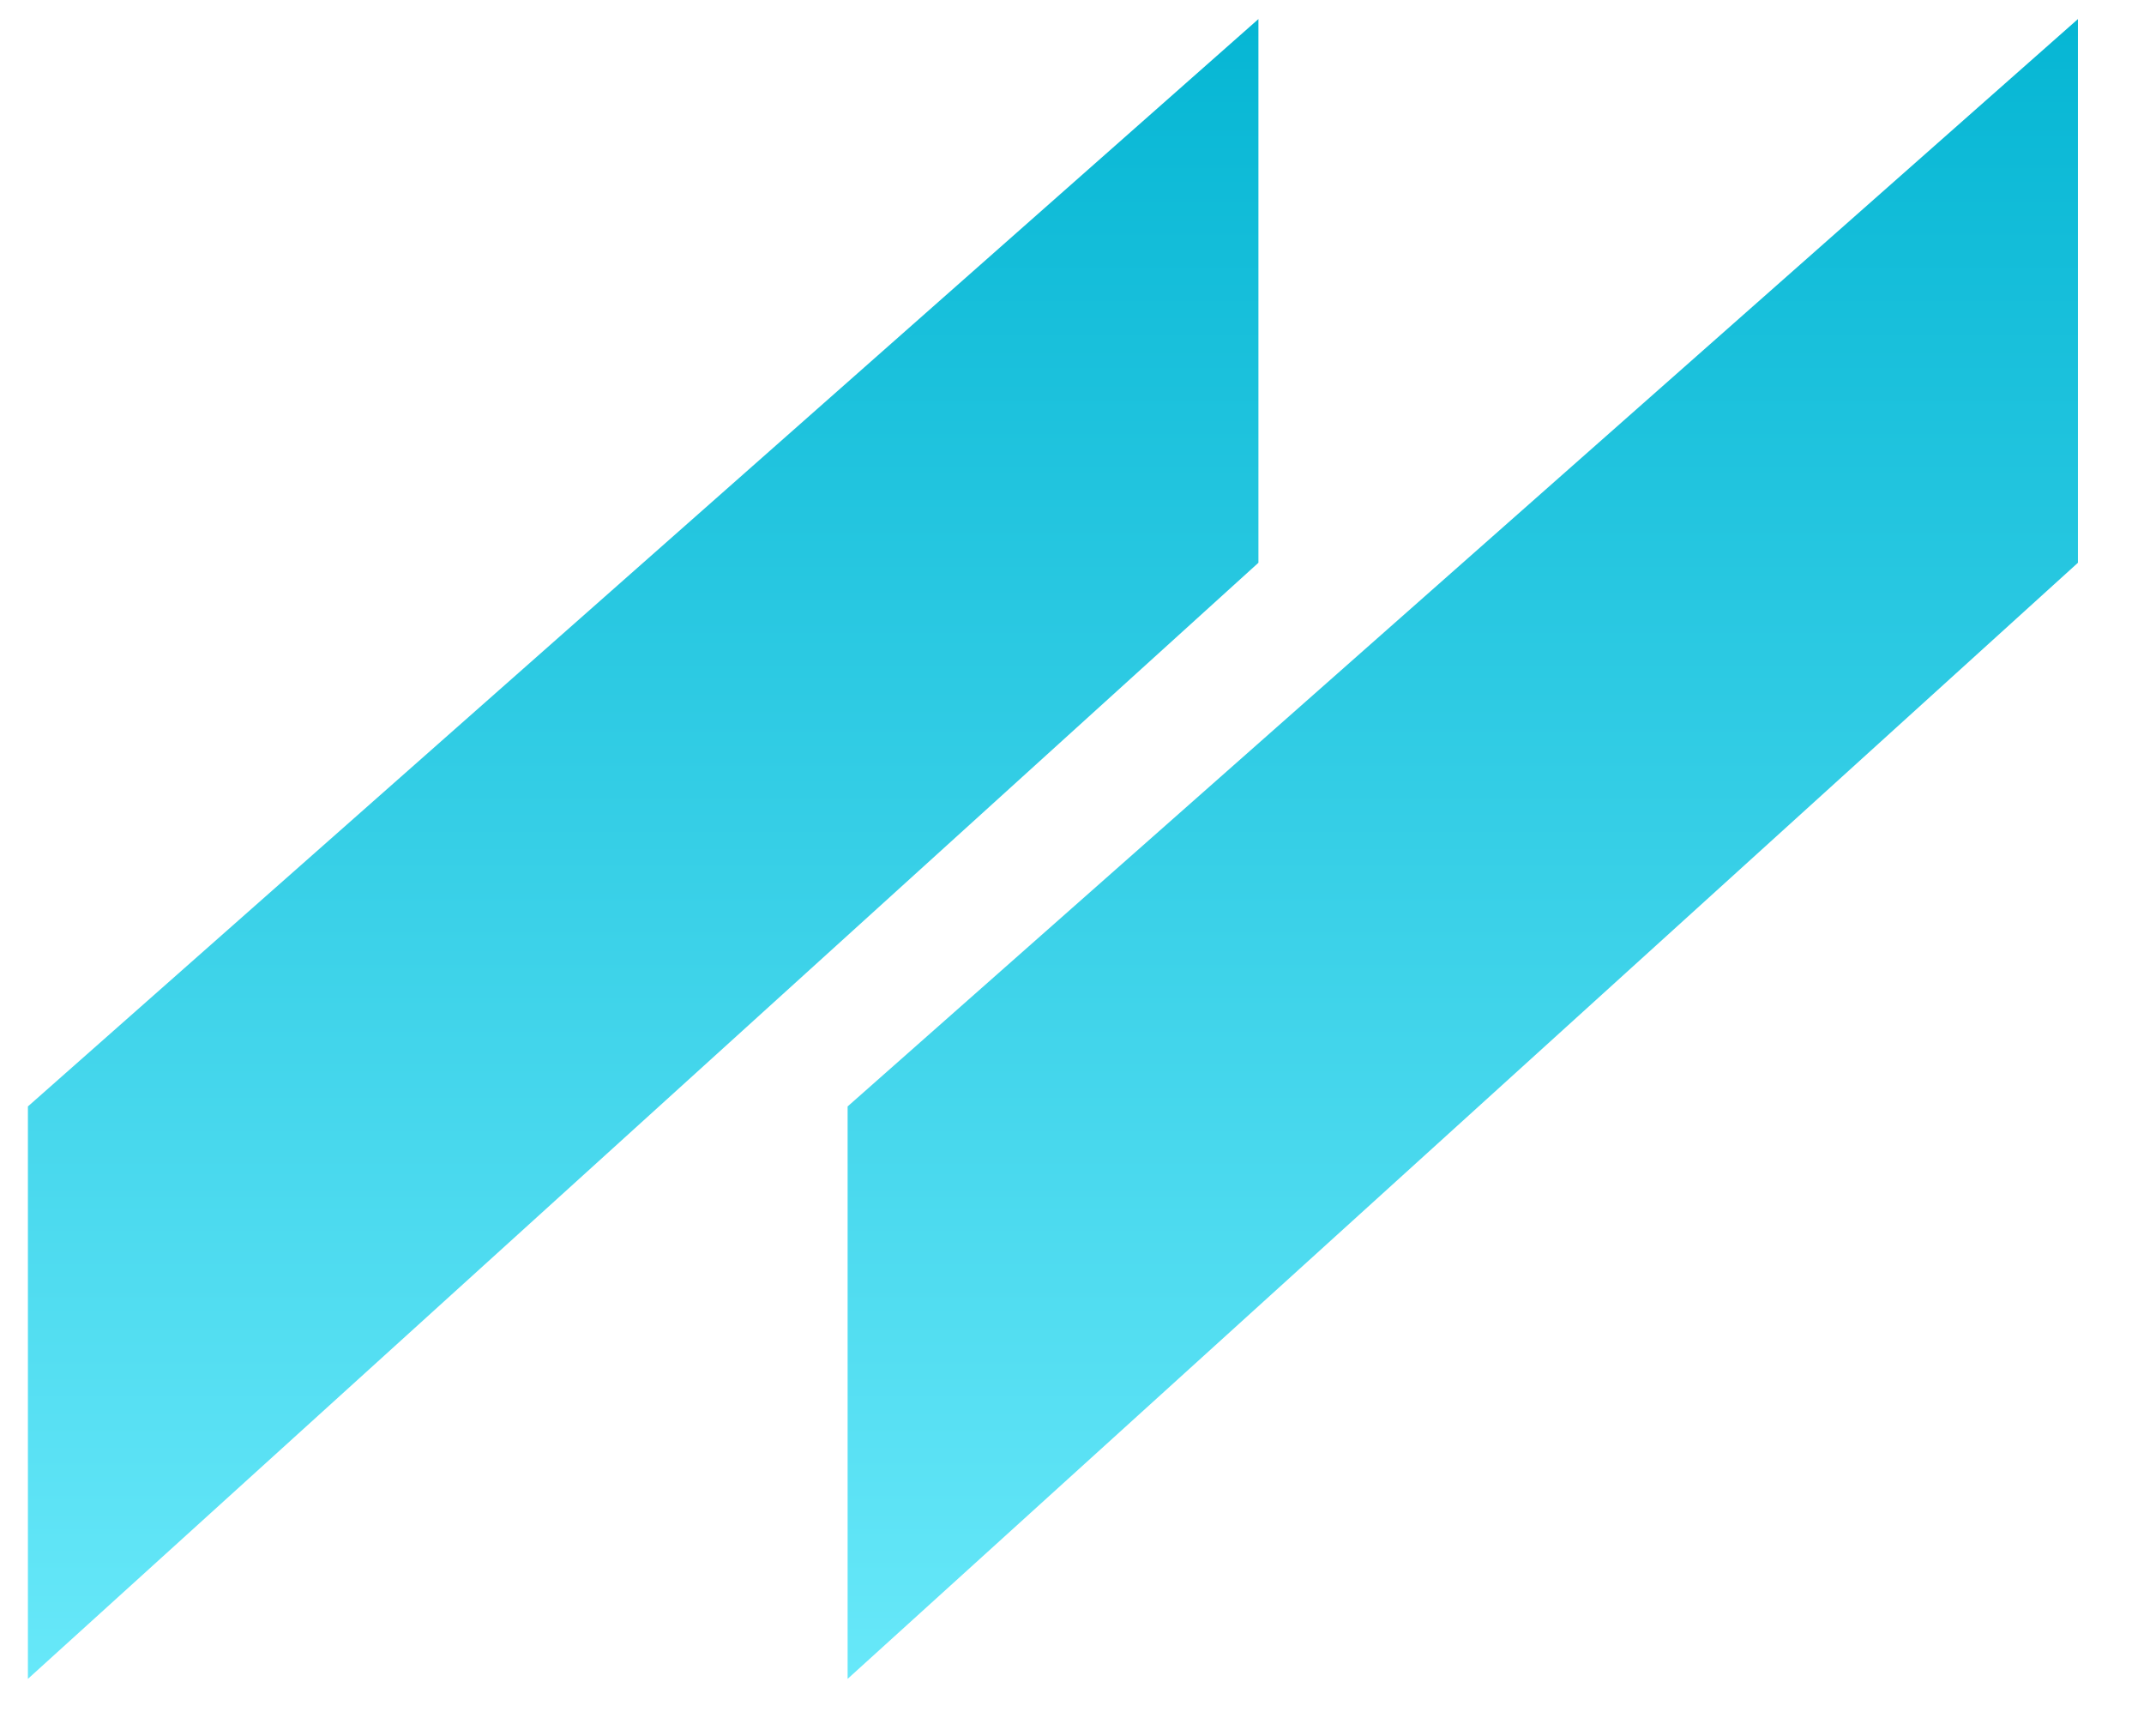
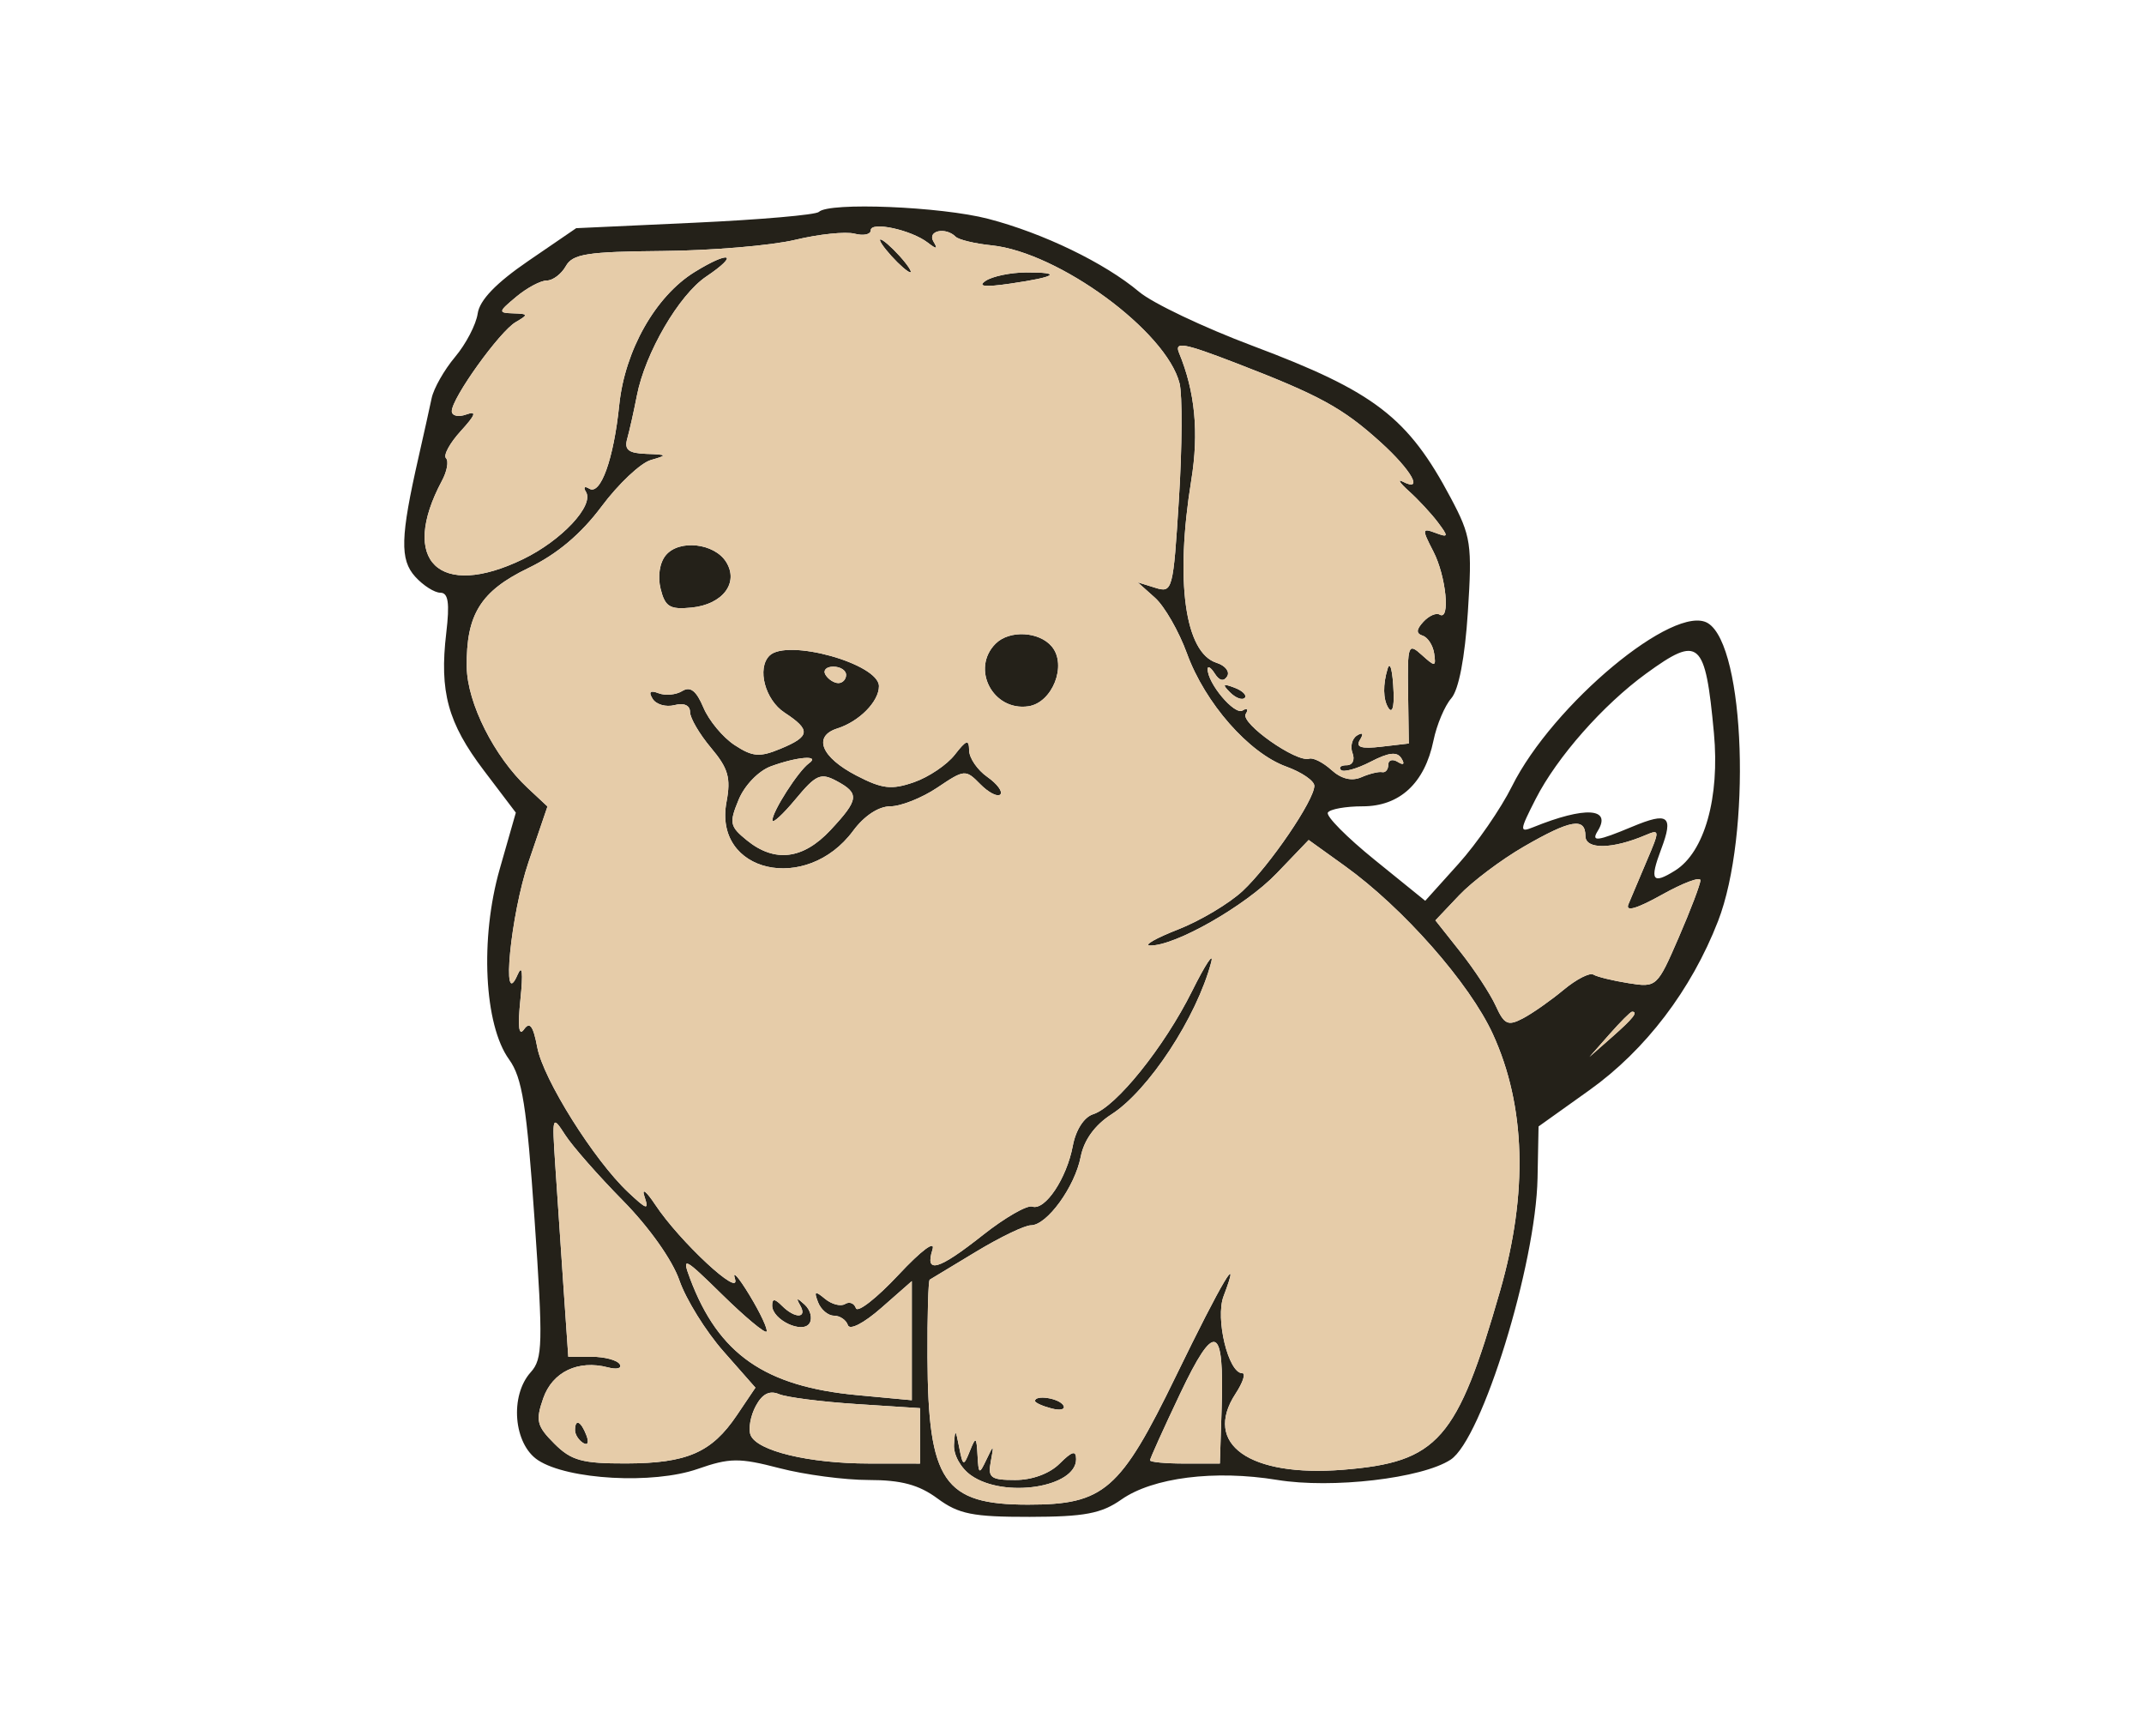
- <svg xmlns="http://www.w3.org/2000/svg" xmlns:xlink="http://www.w3.org/1999/xlink" version="1.1" preserveAspectRatio="xMidYMid meet" viewBox="344.564 330.278 111.737 91.218" width="53.87" height="43.61">
-   <defs>
-     <path d="M453.3 331.28L453.3 359.85L388.64 418.5L388.64 388.42L453.3 331.28Z" id="aFZf6T5ED" />
-     <linearGradient id="gradientb2ThqnP5Op" gradientUnits="userSpaceOnUse" x1="420.97" y1="331.28" x2="420.97" y2="418.5">
-       <stop style="stop-color: #06b6d4;stop-opacity: 1" offset="0%" />
-       <stop style="stop-color: #67e8f9;stop-opacity: 1" offset="100%" />
-     </linearGradient>
-     <path d="M410.23 331.28L410.23 359.85L345.56 418.5L345.56 388.42L410.23 331.28Z" id="a9fehgwfM" />
-     <linearGradient id="gradientk1wNV9Ostb" gradientUnits="userSpaceOnUse" x1="377.89" y1="331.28" x2="377.89" y2="418.5">
-       <stop style="stop-color: #06b6d4;stop-opacity: 1" offset="0%" />
-       <stop style="stop-color: #67e8f9;stop-opacity: 1" offset="100%" />
-     </linearGradient>
-   </defs>
-   <g>
-     <g>
-       <use xlink:href="#aFZf6T5ED" opacity="1" fill="url(#gradientb2ThqnP5Op)" />
-     </g>
-     <g>
-       <use xlink:href="#a9fehgwfM" opacity="1" fill="url(#gradientk1wNV9Ostb)" />
-     </g>
-   </g>
+ <svg xmlns="http://www.w3.org/2000/svg" width="53.87" height="43.61" viewBox="0 0 261 193" version="1.1">
+   <path d="M 99.684 16.649 C 99.328 17.006, 92.535 17.597, 84.589 17.963 L 70.143 18.629 64.321 22.611 C 60.393 25.299, 58.387 27.382, 58.151 29.020 C 57.959 30.354, 56.722 32.730, 55.401 34.300 C 54.080 35.870, 52.795 38.132, 52.545 39.327 C 52.295 40.522, 51.578 43.750, 50.953 46.500 C 48.741 56.221, 48.664 58.971, 50.545 61.050 C 51.516 62.122, 52.894 63, 53.608 63 C 54.574 63, 54.757 64.253, 54.324 67.909 C 53.479 75.049, 54.521 78.860, 58.901 84.635 L 62.795 89.770 60.833 96.635 C 58.416 105.089, 58.932 115.602, 61.971 119.807 C 63.574 122.026, 64.120 125.457, 65.074 139.293 C 66.114 154.386, 66.068 156.268, 64.616 157.872 C 62.028 160.732, 62.515 166.636, 65.500 168.592 C 69.134 170.973, 79.517 171.543, 84.922 169.658 C 88.831 168.294, 89.988 168.283, 94.882 169.558 C 97.928 170.351, 102.819 171, 105.751 171 C 109.710 171, 111.864 171.579, 114.126 173.250 C 116.704 175.155, 118.425 175.498, 125.348 175.487 C 132.020 175.477, 134.075 175.089, 136.512 173.378 C 140.337 170.695, 147.877 169.745, 155.472 170.989 C 162.147 172.083, 173.094 170.808, 176.585 168.530 C 180.410 166.035, 186.969 144.789, 187.174 134.232 L 187.296 127.965 193.477 123.554 C 200.318 118.672, 205.897 111.345, 209.146 102.977 C 213.227 92.463, 212.458 69.546, 207.929 66.717 C 203.910 64.207, 189.022 76.590, 184.051 86.579 C 182.704 89.285, 179.779 93.525, 177.551 96 L 173.500 100.500 167.339 95.511 C 163.950 92.767, 161.389 90.180, 161.648 89.761 C 161.906 89.342, 163.813 89, 165.885 89 C 170.399 89, 173.439 86.178, 174.503 81 C 174.899 79.075, 175.874 76.761, 176.669 75.857 C 177.581 74.821, 178.328 70.936, 178.691 65.343 C 179.225 57.092, 179.080 56.122, 176.621 51.485 C 171.405 41.650, 167.344 38.530, 152.495 32.952 C 146.525 30.710, 140.307 27.753, 138.678 26.382 C 134.492 22.860, 127.003 19.236, 120.307 17.492 C 114.556 15.994, 100.898 15.436, 99.684 16.649 M 106 18.887 C 106 19.396, 105.115 19.581, 104.034 19.299 C 102.952 19.016, 99.697 19.353, 96.800 20.048 C 93.903 20.743, 86.656 21.354, 80.697 21.406 C 71.478 21.486, 69.715 21.761, 68.881 23.250 C 68.342 24.212, 67.298 25, 66.561 25 C 65.824 25, 64.159 25.885, 62.861 26.967 C 60.635 28.821, 60.614 28.937, 62.500 28.997 C 64.323 29.055, 64.347 29.150, 62.773 30.067 C 60.818 31.207, 55 39.314, 55 40.899 C 55 41.470, 55.788 41.654, 56.750 41.308 C 58.077 40.832, 57.914 41.323, 56.079 43.336 C 54.748 44.797, 53.945 46.278, 54.294 46.628 C 54.644 46.977, 54.425 48.206, 53.808 49.358 C 48.578 59.131, 53.463 63.859, 63.680 58.913 C 68.370 56.642, 72.354 52.381, 71.332 50.728 C 70.979 50.158, 71.158 49.980, 71.729 50.333 C 73.112 51.187, 74.709 46.736, 75.383 40.148 C 76.062 33.509, 79.803 26.903, 84.544 23.973 C 88.863 21.303, 90.072 21.763, 85.974 24.517 C 82.661 26.744, 78.544 33.806, 77.533 39 C 77.158 40.925, 76.629 43.288, 76.358 44.250 C 75.976 45.605, 76.501 46.022, 78.683 46.100 C 81.252 46.191, 81.300 46.257, 79.234 46.850 C 77.987 47.207, 75.287 49.750, 73.234 52.500 C 70.719 55.867, 67.807 58.316, 64.316 60 C 58.508 62.801, 56.732 65.656, 56.820 72.048 C 56.881 76.434, 60.173 82.972, 64.228 86.758 L 66.647 89.017 64.349 95.758 C 62.163 102.172, 60.994 114.146, 63.007 109.500 C 63.576 108.188, 63.695 109.220, 63.354 112.500 C 63.010 115.815, 63.156 117.046, 63.788 116.151 C 64.491 115.155, 64.914 115.726, 65.403 118.337 C 66.132 122.218, 72.318 132.077, 76.473 135.976 C 78.772 138.135, 79.026 138.199, 78.449 136.476 C 78.085 135.389, 78.681 135.850, 79.774 137.500 C 82.741 141.979, 90.270 148.969, 89.468 146.500 C 89.111 145.400, 89.910 146.300, 91.245 148.500 C 92.579 150.700, 93.509 152.698, 93.312 152.940 C 93.115 153.182, 90.688 151.157, 87.918 148.440 C 83.277 143.886, 82.971 143.734, 84.007 146.489 C 87.471 155.694, 93.106 159.618, 104.368 160.670 L 111 161.289 111 154.041 L 111 146.793 107.299 150.043 C 105.148 151.931, 103.437 152.812, 103.215 152.146 C 103.005 151.516, 102.244 151, 101.524 151 C 100.803 151, 99.931 150.261, 99.584 149.359 C 99.065 148.005, 99.214 147.933, 100.433 148.945 C 101.247 149.620, 102.344 149.906, 102.871 149.580 C 103.398 149.254, 103.993 149.480, 104.194 150.083 C 104.395 150.685, 106.720 148.868, 109.361 146.045 C 112.189 143.022, 113.896 141.752, 113.514 142.956 C 112.562 145.955, 114.222 145.473, 119.667 141.169 C 122.333 139.062, 125.031 137.510, 125.664 137.721 C 127.222 138.241, 129.854 134.294, 130.600 130.319 C 130.963 128.384, 131.966 126.828, 133.077 126.476 C 135.863 125.591, 141.729 118.292, 145.112 111.500 C 146.756 108.200, 147.803 106.625, 147.439 108 C 145.671 114.682, 139.816 123.600, 135.295 126.500 C 133.288 127.788, 131.958 129.621, 131.562 131.649 C 130.843 135.330, 127.450 140, 125.494 140 C 124.745 140, 121.740 141.446, 118.816 143.214 C 115.892 144.982, 113.356 146.513, 113.181 146.617 C 113.005 146.720, 112.882 150.970, 112.906 156.061 C 112.977 171.195, 114.891 174, 125.146 174 C 134.409 174, 136.372 172.293, 143.150 158.352 C 148.800 146.731, 151.207 142.696, 148.954 148.621 C 147.921 151.337, 149.534 158, 151.224 158 C 151.676 158, 151.311 159.122, 150.413 160.493 C 146.394 166.626, 152.102 170.667, 163.493 169.753 C 175.070 168.823, 177.394 166.173, 182.623 147.945 C 186.035 136.051, 185.732 125.449, 181.731 116.719 C 178.896 110.531, 170.814 101.360, 163.685 96.240 L 159.310 93.098 155.405 97.169 C 151.605 101.129, 143.023 106.018, 140 105.943 C 139.175 105.923, 140.708 105.044, 143.406 103.991 C 146.105 102.937, 149.653 100.820, 151.291 99.287 C 154.566 96.222, 160 88.247, 160 86.505 C 160 85.898, 158.464 84.846, 156.586 84.167 C 152.037 82.522, 146.695 76.440, 144.498 70.404 C 143.516 67.707, 141.765 64.653, 140.607 63.617 L 138.500 61.734 140.649 62.402 C 142.736 63.051, 142.819 62.736, 143.517 51.572 C 143.912 45.248, 143.946 38.920, 143.592 37.511 C 142.007 31.194, 128.870 21.556, 120.704 20.718 C 118.670 20.509, 116.704 20.037, 116.336 19.669 C 115.116 18.449, 112.844 18.938, 113.633 20.250 C 114.205 21.203, 114.041 21.235, 112.942 20.388 C 110.927 18.834, 106 17.769, 106 18.887 M 108.500 22 C 109.495 23.100, 110.535 24, 110.810 24 C 111.085 24, 110.495 23.100, 109.500 22 C 108.505 20.900, 107.465 20, 107.190 20 C 106.915 20, 107.505 20.900, 108.500 22 M 120 25.030 C 118.952 25.728, 119.855 25.832, 123 25.375 C 128.601 24.562, 129.400 23.995, 124.917 24.015 C 123.037 24.024, 120.825 24.480, 120 25.030 M 143.530 33.804 C 145.484 38.526, 145.963 43.498, 145.022 49.294 C 143.030 61.572, 144.238 70.306, 148.098 71.531 C 149.160 71.868, 149.741 72.610, 149.390 73.179 C 148.979 73.843, 148.443 73.728, 147.890 72.857 C 147.417 72.111, 147.024 71.853, 147.015 72.285 C 146.982 74.013, 150.286 77.942, 151.264 77.337 C 151.843 76.979, 152.014 77.168, 151.648 77.760 C 150.962 78.870, 157.829 83.707, 159.375 83.202 C 159.856 83.045, 161.077 83.665, 162.088 84.580 C 163.285 85.663, 164.549 85.970, 165.713 85.463 C 166.696 85.034, 167.838 84.754, 168.250 84.841 C 168.662 84.929, 169 84.523, 169 83.941 C 169 83.359, 169.520 83.203, 170.155 83.595 C 170.868 84.037, 171.038 83.870, 170.598 83.158 C 170.078 82.317, 169.069 82.430, 166.850 83.577 C 165.180 84.441, 163.556 84.889, 163.240 84.574 C 162.925 84.258, 163.240 84, 163.940 84 C 164.649 84, 164.964 83.349, 164.651 82.532 C 164.341 81.725, 164.587 80.755, 165.198 80.378 C 165.893 79.948, 166.026 80.149, 165.554 80.913 C 165.002 81.806, 165.698 82.029, 168.150 81.743 L 171.500 81.353 171.413 75.169 C 171.330 69.325, 171.422 69.072, 173.087 70.579 C 174.707 72.045, 174.827 72.030, 174.587 70.391 C 174.443 69.410, 173.815 68.438, 173.192 68.231 C 172.370 67.957, 172.394 67.490, 173.279 66.531 C 173.951 65.805, 174.838 65.414, 175.250 65.664 C 176.587 66.473, 176.043 60.984, 174.488 57.977 C 173.082 55.259, 173.100 55.100, 174.738 55.714 C 176.329 56.310, 176.359 56.187, 175.043 54.437 C 174.242 53.372, 172.667 51.673, 171.543 50.663 C 170.419 49.653, 170.063 49.117, 170.750 49.472 C 173.373 50.827, 171.835 48.084, 168.060 44.673 C 163.430 40.490, 160.653 38.973, 150.423 35.033 C 144.095 32.596, 142.945 32.391, 143.530 33.804 M 81.053 58.436 C 80.294 59.350, 80.039 61.018, 80.423 62.548 C 80.968 64.722, 81.553 65.073, 84.183 64.811 C 87.986 64.431, 89.985 61.791, 88.394 59.250 C 86.960 56.960, 82.672 56.485, 81.053 58.436 M 121.200 69.200 C 118.155 72.245, 120.864 77.443, 125.175 76.827 C 128.112 76.407, 129.926 71.821, 128.050 69.560 C 126.512 67.707, 122.884 67.516, 121.200 69.200 M 93.667 70.667 C 92.121 72.213, 93.134 76.042, 95.500 77.592 C 98.738 79.714, 98.651 80.488, 95.006 81.998 C 92.468 83.049, 91.617 82.979, 89.426 81.543 C 88.004 80.612, 86.298 78.559, 85.635 76.983 C 84.772 74.931, 84.039 74.358, 83.055 74.966 C 82.300 75.433, 81.004 75.555, 80.177 75.238 C 79.149 74.843, 78.918 75.059, 79.449 75.917 C 79.876 76.609, 81.075 76.952, 82.113 76.681 C 83.264 76.380, 84 76.706, 84 77.517 C 84 78.248, 85.149 80.212, 86.553 81.881 C 88.658 84.382, 88.989 85.540, 88.440 88.469 C 86.823 97.088, 98.170 99.672, 103.857 91.980 C 105.205 90.156, 106.964 89, 108.390 89 C 109.672 89, 112.246 87.974, 114.110 86.721 C 117.415 84.499, 117.546 84.489, 119.333 86.304 C 120.342 87.329, 121.440 87.894, 121.773 87.560 C 122.106 87.227, 121.394 86.264, 120.190 85.420 C 118.985 84.577, 117.990 83.125, 117.978 82.193 C 117.959 80.801, 117.649 80.895, 116.228 82.723 C 115.277 83.946, 113.037 85.453, 111.250 86.071 C 108.524 87.014, 107.394 86.882, 104.250 85.251 C 99.957 83.025, 98.928 80.475, 101.937 79.520 C 104.609 78.672, 107 76.243, 107 74.378 C 107 71.650, 95.800 68.533, 93.667 70.667 M 200.400 72.836 C 195.142 76.660, 189.546 83.010, 186.950 88.098 C 184.970 91.979, 184.949 92.231, 186.657 91.539 C 192.960 88.984, 196.244 89.177, 194.500 92 C 193.661 93.357, 194.437 93.262, 198.686 91.487 C 203.103 89.641, 203.760 90.149, 202.222 94.222 C 200.789 98.019, 201.139 98.555, 203.915 96.821 C 207.499 94.583, 209.374 87.938, 208.643 80.068 C 207.593 68.772, 206.866 68.134, 200.400 72.836 M 100.500 73 C 100.840 73.550, 101.541 74, 102.059 74 C 102.577 74, 103 73.550, 103 73 C 103 72.450, 102.298 72, 101.441 72 C 100.584 72, 100.160 72.450, 100.500 73 M 168.923 72.250 C 168.337 74.167, 168.364 75.972, 168.997 76.995 C 169.462 77.748, 169.725 76.996, 169.649 75.129 C 169.541 72.486, 169.230 71.250, 168.923 72.250 M 149.733 75.124 C 150.412 75.808, 151.219 76.115, 151.526 75.807 C 151.834 75.499, 151.279 74.940, 150.293 74.564 C 148.868 74.022, 148.753 74.136, 149.733 75.124 M 93.851 84.129 C 92.349 84.679, 90.646 86.440, 89.920 88.194 C 88.748 91.022, 88.836 91.448, 90.930 93.144 C 94.320 95.890, 97.762 95.467, 101.099 91.894 C 104.573 88.175, 104.665 87.426, 101.828 85.908 C 99.915 84.884, 99.322 85.148, 96.855 88.123 C 95.314 89.980, 94.042 91.147, 94.027 90.715 C 93.991 89.675, 97.179 84.698, 98.477 83.765 C 99.922 82.728, 97.061 82.952, 93.851 84.129 M 185.500 93.909 C 182.750 95.499, 179.204 98.168, 177.619 99.841 L 174.739 102.882 177.806 106.755 C 179.493 108.885, 181.416 111.818, 182.079 113.273 C 183.122 115.562, 183.568 115.769, 185.392 114.811 C 186.551 114.201, 188.776 112.642, 190.335 111.345 C 191.894 110.048, 193.529 109.209, 193.968 109.480 C 194.407 109.752, 196.328 110.222, 198.236 110.525 C 201.670 111.071, 201.733 111.013, 204.353 104.972 C 205.809 101.615, 207 98.480, 207 98.004 C 207 97.529, 204.895 98.317, 202.322 99.755 C 199.259 101.467, 197.847 101.874, 198.231 100.935 C 198.554 100.146, 199.565 97.752, 200.478 95.616 C 202.066 91.902, 202.059 91.767, 200.319 92.508 C 196.271 94.232, 193 94.279, 193 92.613 C 193 90.306, 191.194 90.618, 185.500 93.909 M 195.924 116.750 L 193.500 119.500 196.250 117.076 C 198.820 114.810, 199.459 114, 198.674 114 C 198.495 114, 197.258 115.237, 195.924 116.750 M 67.584 132.500 C 67.800 135.800, 68.248 142.438, 68.578 147.250 L 69.180 156 72.031 156 C 73.599 156, 75.134 156.408, 75.442 156.907 C 75.751 157.405, 75.109 157.580, 74.017 157.294 C 70.380 156.343, 67.252 157.838, 66.127 161.066 C 65.183 163.774, 65.346 164.437, 67.481 166.572 C 69.542 168.633, 70.862 168.998, 76.205 168.985 C 83.638 168.968, 86.636 167.664, 89.700 163.117 L 91.961 159.762 88.056 155.326 C 85.908 152.886, 83.499 149.002, 82.704 146.695 C 81.856 144.235, 79.015 140.225, 75.837 137 C 72.856 133.975, 69.691 130.375, 68.804 129 C 67.236 126.571, 67.202 126.671, 67.584 132.500 M 94 149.765 C 94 151.510, 97.717 153.266, 98.552 151.916 C 98.923 151.316, 98.659 150.302, 97.966 149.663 C 97.001 148.772, 96.871 148.792, 97.412 149.750 C 98.312 151.343, 96.778 151.378, 95.200 149.800 C 94.307 148.907, 94 148.898, 94 149.765 M 143.657 160.508 C 141.645 164.743, 140 168.386, 140 168.604 C 140 168.822, 141.912 168.999, 144.250 168.997 L 148.500 168.994 148.714 162.345 C 149.047 152.029, 147.884 151.606, 143.657 160.508 M 92 162.001 C 91.365 163.186, 91.081 164.768, 91.368 165.516 C 92.111 167.452, 98.462 168.988, 105.750 168.994 L 112 169 112 165.628 L 112 162.257 104.250 161.755 C 99.987 161.478, 95.747 160.935, 94.827 160.548 C 93.676 160.065, 92.793 160.518, 92 162.001 M 126 161.383 C 126 161.594, 126.901 162.002, 128.001 162.290 C 129.102 162.578, 129.751 162.405, 129.442 161.907 C 128.904 161.036, 126 160.594, 126 161.383 M 70 164.941 C 70 165.459, 70.445 166.157, 70.989 166.493 C 71.555 166.843, 71.723 166.442, 71.382 165.552 C 70.717 163.820, 70 163.503, 70 164.941 M 116.136 166.693 C 116.059 167.940, 116.959 169.558, 118.223 170.443 C 122.249 173.263, 131 171.908, 131 168.465 C 131 167.357, 130.513 167.487, 129 169 C 127.783 170.217, 125.667 171, 123.594 171 C 120.601 171, 120.239 170.727, 120.614 168.750 C 121.012 166.653, 120.976 166.636, 120.091 168.500 C 119.203 170.368, 119.131 170.335, 119 168 C 118.872 165.717, 118.790 165.674, 118.054 167.500 C 117.303 169.367, 117.217 169.333, 116.761 167 C 116.324 164.766, 116.258 164.734, 116.136 166.693" stroke="none" fill="#242119" fill-rule="evenodd" />
+   <path d="M 106 18.887 C 106 19.396, 105.115 19.581, 104.034 19.299 C 102.952 19.016, 99.697 19.353, 96.800 20.048 C 93.903 20.743, 86.656 21.354, 80.697 21.406 C 71.478 21.486, 69.715 21.761, 68.881 23.250 C 68.342 24.212, 67.298 25, 66.561 25 C 65.824 25, 64.159 25.885, 62.861 26.967 C 60.635 28.821, 60.614 28.937, 62.500 28.997 C 64.323 29.055, 64.347 29.150, 62.773 30.067 C 60.818 31.207, 55 39.314, 55 40.899 C 55 41.470, 55.788 41.654, 56.750 41.308 C 58.077 40.832, 57.914 41.323, 56.079 43.336 C 54.748 44.797, 53.945 46.278, 54.294 46.628 C 54.644 46.977, 54.425 48.206, 53.808 49.358 C 48.578 59.131, 53.463 63.859, 63.680 58.913 C 68.370 56.642, 72.354 52.381, 71.332 50.728 C 70.979 50.158, 71.158 49.980, 71.729 50.333 C 73.112 51.187, 74.709 46.736, 75.383 40.148 C 76.062 33.509, 79.803 26.903, 84.544 23.973 C 88.863 21.303, 90.072 21.763, 85.974 24.517 C 82.661 26.744, 78.544 33.806, 77.533 39 C 77.158 40.925, 76.629 43.288, 76.358 44.250 C 75.976 45.605, 76.501 46.022, 78.683 46.100 C 81.252 46.191, 81.300 46.257, 79.234 46.850 C 77.987 47.207, 75.287 49.750, 73.234 52.500 C 70.719 55.867, 67.807 58.316, 64.316 60 C 58.508 62.801, 56.732 65.656, 56.820 72.048 C 56.881 76.434, 60.173 82.972, 64.228 86.758 L 66.647 89.017 64.349 95.758 C 62.163 102.172, 60.994 114.146, 63.007 109.500 C 63.576 108.188, 63.695 109.220, 63.354 112.500 C 63.010 115.815, 63.156 117.046, 63.788 116.151 C 64.491 115.155, 64.914 115.726, 65.403 118.337 C 66.132 122.218, 72.318 132.077, 76.473 135.976 C 78.772 138.135, 79.026 138.199, 78.449 136.476 C 78.085 135.389, 78.681 135.850, 79.774 137.500 C 82.741 141.979, 90.270 148.969, 89.468 146.500 C 89.111 145.400, 89.910 146.300, 91.245 148.500 C 92.579 150.700, 93.509 152.698, 93.312 152.940 C 93.115 153.182, 90.688 151.157, 87.918 148.440 C 83.277 143.886, 82.971 143.734, 84.007 146.489 C 87.471 155.694, 93.106 159.618, 104.368 160.670 L 111 161.289 111 154.041 L 111 146.793 107.299 150.043 C 105.148 151.931, 103.437 152.812, 103.215 152.146 C 103.005 151.516, 102.244 151, 101.524 151 C 100.803 151, 99.931 150.261, 99.584 149.359 C 99.065 148.005, 99.214 147.933, 100.433 148.945 C 101.247 149.620, 102.344 149.906, 102.871 149.580 C 103.398 149.254, 103.993 149.480, 104.194 150.083 C 104.395 150.685, 106.720 148.868, 109.361 146.045 C 112.189 143.022, 113.896 141.752, 113.514 142.956 C 112.562 145.955, 114.222 145.473, 119.667 141.169 C 122.333 139.062, 125.031 137.510, 125.664 137.721 C 127.222 138.241, 129.854 134.294, 130.600 130.319 C 130.963 128.384, 131.966 126.828, 133.077 126.476 C 135.863 125.591, 141.729 118.292, 145.112 111.500 C 146.756 108.200, 147.803 106.625, 147.439 108 C 145.671 114.682, 139.816 123.600, 135.295 126.500 C 133.288 127.788, 131.958 129.621, 131.562 131.649 C 130.843 135.330, 127.450 140, 125.494 140 C 124.745 140, 121.740 141.446, 118.816 143.214 C 115.892 144.982, 113.356 146.513, 113.181 146.617 C 113.005 146.720, 112.882 150.970, 112.906 156.061 C 112.977 171.195, 114.891 174, 125.146 174 C 134.409 174, 136.372 172.293, 143.150 158.352 C 148.800 146.731, 151.207 142.696, 148.954 148.621 C 147.921 151.337, 149.534 158, 151.224 158 C 151.676 158, 151.311 159.122, 150.413 160.493 C 146.394 166.626, 152.102 170.667, 163.493 169.753 C 175.070 168.823, 177.394 166.173, 182.623 147.945 C 186.035 136.051, 185.732 125.449, 181.731 116.719 C 178.896 110.531, 170.814 101.360, 163.685 96.240 L 159.310 93.098 155.405 97.169 C 151.605 101.129, 143.023 106.018, 140 105.943 C 139.175 105.923, 140.708 105.044, 143.406 103.991 C 146.105 102.937, 149.653 100.820, 151.291 99.287 C 154.566 96.222, 160 88.247, 160 86.505 C 160 85.898, 158.464 84.846, 156.586 84.167 C 152.037 82.522, 146.695 76.440, 144.498 70.404 C 143.516 67.707, 141.765 64.653, 140.607 63.617 L 138.500 61.734 140.649 62.402 C 142.736 63.051, 142.819 62.736, 143.517 51.572 C 143.912 45.248, 143.946 38.920, 143.592 37.511 C 142.007 31.194, 128.870 21.556, 120.704 20.718 C 118.670 20.509, 116.704 20.037, 116.336 19.669 C 115.116 18.449, 112.844 18.938, 113.633 20.250 C 114.205 21.203, 114.041 21.235, 112.942 20.388 C 110.927 18.834, 106 17.769, 106 18.887 M 108.500 22 C 109.495 23.100, 110.535 24, 110.810 24 C 111.085 24, 110.495 23.100, 109.500 22 C 108.505 20.900, 107.465 20, 107.190 20 C 106.915 20, 107.505 20.900, 108.500 22 M 120 25.030 C 118.952 25.728, 119.855 25.832, 123 25.375 C 128.601 24.562, 129.400 23.995, 124.917 24.015 C 123.037 24.024, 120.825 24.480, 120 25.030 M 143.530 33.804 C 145.484 38.526, 145.963 43.498, 145.022 49.294 C 143.030 61.572, 144.238 70.306, 148.098 71.531 C 149.160 71.868, 149.741 72.610, 149.390 73.179 C 148.979 73.843, 148.443 73.728, 147.890 72.857 C 147.417 72.111, 147.024 71.853, 147.015 72.285 C 146.982 74.013, 150.286 77.942, 151.264 77.337 C 151.843 76.979, 152.014 77.168, 151.648 77.760 C 150.962 78.870, 157.829 83.707, 159.375 83.202 C 159.856 83.045, 161.077 83.665, 162.088 84.580 C 163.285 85.663, 164.549 85.970, 165.713 85.463 C 166.696 85.034, 167.838 84.754, 168.250 84.841 C 168.662 84.929, 169 84.523, 169 83.941 C 169 83.359, 169.520 83.203, 170.155 83.595 C 170.868 84.037, 171.038 83.870, 170.598 83.158 C 170.078 82.317, 169.069 82.430, 166.850 83.577 C 165.180 84.441, 163.556 84.889, 163.240 84.574 C 162.925 84.258, 163.240 84, 163.940 84 C 164.649 84, 164.964 83.349, 164.651 82.532 C 164.341 81.725, 164.587 80.755, 165.198 80.378 C 165.893 79.948, 166.026 80.149, 165.554 80.913 C 165.002 81.806, 165.698 82.029, 168.150 81.743 L 171.500 81.353 171.413 75.169 C 171.330 69.325, 171.422 69.072, 173.087 70.579 C 174.707 72.045, 174.827 72.030, 174.587 70.391 C 174.443 69.410, 173.815 68.438, 173.192 68.231 C 172.370 67.957, 172.394 67.490, 173.279 66.531 C 173.951 65.805, 174.838 65.414, 175.250 65.664 C 176.587 66.473, 176.043 60.984, 174.488 57.977 C 173.082 55.259, 173.100 55.100, 174.738 55.714 C 176.329 56.310, 176.359 56.187, 175.043 54.437 C 174.242 53.372, 172.667 51.673, 171.543 50.663 C 170.419 49.653, 170.063 49.117, 170.750 49.472 C 173.373 50.827, 171.835 48.084, 168.060 44.673 C 163.430 40.490, 160.653 38.973, 150.423 35.033 C 144.095 32.596, 142.945 32.391, 143.530 33.804 M 81.053 58.436 C 80.294 59.350, 80.039 61.018, 80.423 62.548 C 80.968 64.722, 81.553 65.073, 84.183 64.811 C 87.986 64.431, 89.985 61.791, 88.394 59.250 C 86.960 56.960, 82.672 56.485, 81.053 58.436 M 121.200 69.200 C 118.155 72.245, 120.864 77.443, 125.175 76.827 C 128.112 76.407, 129.926 71.821, 128.050 69.560 C 126.512 67.707, 122.884 67.516, 121.200 69.200 M 93.667 70.667 C 92.121 72.213, 93.134 76.042, 95.500 77.592 C 98.738 79.714, 98.651 80.488, 95.006 81.998 C 92.468 83.049, 91.617 82.979, 89.426 81.543 C 88.004 80.612, 86.298 78.559, 85.635 76.983 C 84.772 74.931, 84.039 74.358, 83.055 74.966 C 82.300 75.433, 81.004 75.555, 80.177 75.238 C 79.149 74.843, 78.918 75.059, 79.449 75.917 C 79.876 76.609, 81.075 76.952, 82.113 76.681 C 83.264 76.380, 84 76.706, 84 77.517 C 84 78.248, 85.149 80.212, 86.553 81.881 C 88.658 84.382, 88.989 85.540, 88.440 88.469 C 86.823 97.088, 98.170 99.672, 103.857 91.980 C 105.205 90.156, 106.964 89, 108.390 89 C 109.672 89, 112.246 87.974, 114.110 86.721 C 117.415 84.499, 117.546 84.489, 119.333 86.304 C 120.342 87.329, 121.440 87.894, 121.773 87.560 C 122.106 87.227, 121.394 86.264, 120.190 85.420 C 118.985 84.577, 117.990 83.125, 117.978 82.193 C 117.959 80.801, 117.649 80.895, 116.228 82.723 C 115.277 83.946, 113.037 85.453, 111.250 86.071 C 108.524 87.014, 107.394 86.882, 104.250 85.251 C 99.957 83.025, 98.928 80.475, 101.937 79.520 C 104.609 78.672, 107 76.243, 107 74.378 C 107 71.650, 95.800 68.533, 93.667 70.667 M 100.500 73 C 100.840 73.550, 101.541 74, 102.059 74 C 102.577 74, 103 73.550, 103 73 C 103 72.450, 102.298 72, 101.441 72 C 100.584 72, 100.160 72.450, 100.500 73 M 168.923 72.250 C 168.337 74.167, 168.364 75.972, 168.997 76.995 C 169.462 77.748, 169.725 76.996, 169.649 75.129 C 169.541 72.486, 169.230 71.250, 168.923 72.250 M 149.733 75.124 C 150.412 75.808, 151.219 76.115, 151.526 75.807 C 151.834 75.499, 151.279 74.940, 150.293 74.564 C 148.868 74.022, 148.753 74.136, 149.733 75.124 M 93.851 84.129 C 92.349 84.679, 90.646 86.440, 89.920 88.194 C 88.748 91.022, 88.836 91.448, 90.930 93.144 C 94.320 95.890, 97.762 95.467, 101.099 91.894 C 104.573 88.175, 104.665 87.426, 101.828 85.908 C 99.915 84.884, 99.322 85.148, 96.855 88.123 C 95.314 89.980, 94.042 91.147, 94.027 90.715 C 93.991 89.675, 97.179 84.698, 98.477 83.765 C 99.922 82.728, 97.061 82.952, 93.851 84.129 M 185.500 93.909 C 182.750 95.499, 179.204 98.168, 177.619 99.841 L 174.739 102.882 177.806 106.755 C 179.493 108.885, 181.416 111.818, 182.079 113.273 C 183.122 115.562, 183.568 115.769, 185.392 114.811 C 186.551 114.201, 188.776 112.642, 190.335 111.345 C 191.894 110.048, 193.529 109.209, 193.968 109.480 C 194.407 109.752, 196.328 110.222, 198.236 110.525 C 201.670 111.071, 201.733 111.013, 204.353 104.972 C 205.809 101.615, 207 98.480, 207 98.004 C 207 97.529, 204.895 98.317, 202.322 99.755 C 199.259 101.467, 197.847 101.874, 198.231 100.935 C 198.554 100.146, 199.565 97.752, 200.478 95.616 C 202.066 91.902, 202.059 91.767, 200.319 92.508 C 196.271 94.232, 193 94.279, 193 92.613 C 193 90.306, 191.194 90.618, 185.500 93.909 M 195.924 116.750 L 193.500 119.500 196.250 117.076 C 198.820 114.810, 199.459 114, 198.674 114 C 198.495 114, 197.258 115.237, 195.924 116.750 M 67.584 132.500 C 67.800 135.800, 68.248 142.438, 68.578 147.250 L 69.180 156 72.031 156 C 73.599 156, 75.134 156.408, 75.442 156.907 C 75.751 157.405, 75.109 157.580, 74.017 157.294 C 70.380 156.343, 67.252 157.838, 66.127 161.066 C 65.183 163.774, 65.346 164.437, 67.481 166.572 C 69.542 168.633, 70.862 168.998, 76.205 168.985 C 83.638 168.968, 86.636 167.664, 89.700 163.117 L 91.961 159.762 88.056 155.326 C 85.908 152.886, 83.499 149.002, 82.704 146.695 C 81.856 144.235, 79.015 140.225, 75.837 137 C 72.856 133.975, 69.691 130.375, 68.804 129 C 67.236 126.571, 67.202 126.671, 67.584 132.500 M 94 149.765 C 94 151.510, 97.717 153.266, 98.552 151.916 C 98.923 151.316, 98.659 150.302, 97.966 149.663 C 97.001 148.772, 96.871 148.792, 97.412 149.750 C 98.312 151.343, 96.778 151.378, 95.200 149.800 C 94.307 148.907, 94 148.898, 94 149.765 M 143.657 160.508 C 141.645 164.743, 140 168.386, 140 168.604 C 140 168.822, 141.912 168.999, 144.250 168.997 L 148.500 168.994 148.714 162.345 C 149.047 152.029, 147.884 151.606, 143.657 160.508 M 92 162.001 C 91.365 163.186, 91.081 164.768, 91.368 165.516 C 92.111 167.452, 98.462 168.988, 105.750 168.994 L 112 169 112 165.628 L 112 162.257 104.250 161.755 C 99.987 161.478, 95.747 160.935, 94.827 160.548 C 93.676 160.065, 92.793 160.518, 92 162.001 M 126 161.383 C 126 161.594, 126.901 162.002, 128.001 162.290 C 129.102 162.578, 129.751 162.405, 129.442 161.907 C 128.904 161.036, 126 160.594, 126 161.383 M 70 164.941 C 70 165.459, 70.445 166.157, 70.989 166.493 C 71.555 166.843, 71.723 166.442, 71.382 165.552 C 70.717 163.820, 70 163.503, 70 164.941 M 116.136 166.693 C 116.059 167.940, 116.959 169.558, 118.223 170.443 C 122.249 173.263, 131 171.908, 131 168.465 C 131 167.357, 130.513 167.487, 129 169 C 127.783 170.217, 125.667 171, 123.594 171 C 120.601 171, 120.239 170.727, 120.614 168.750 C 121.012 166.653, 120.976 166.636, 120.091 168.500 C 119.203 170.368, 119.131 170.335, 119 168 C 118.872 165.717, 118.790 165.674, 118.054 167.500 C 117.303 169.367, 117.217 169.333, 116.761 167 C 116.324 164.766, 116.258 164.734, 116.136 166.693" stroke="none" fill="#e6cca9" fill-rule="evenodd" />
</svg>
